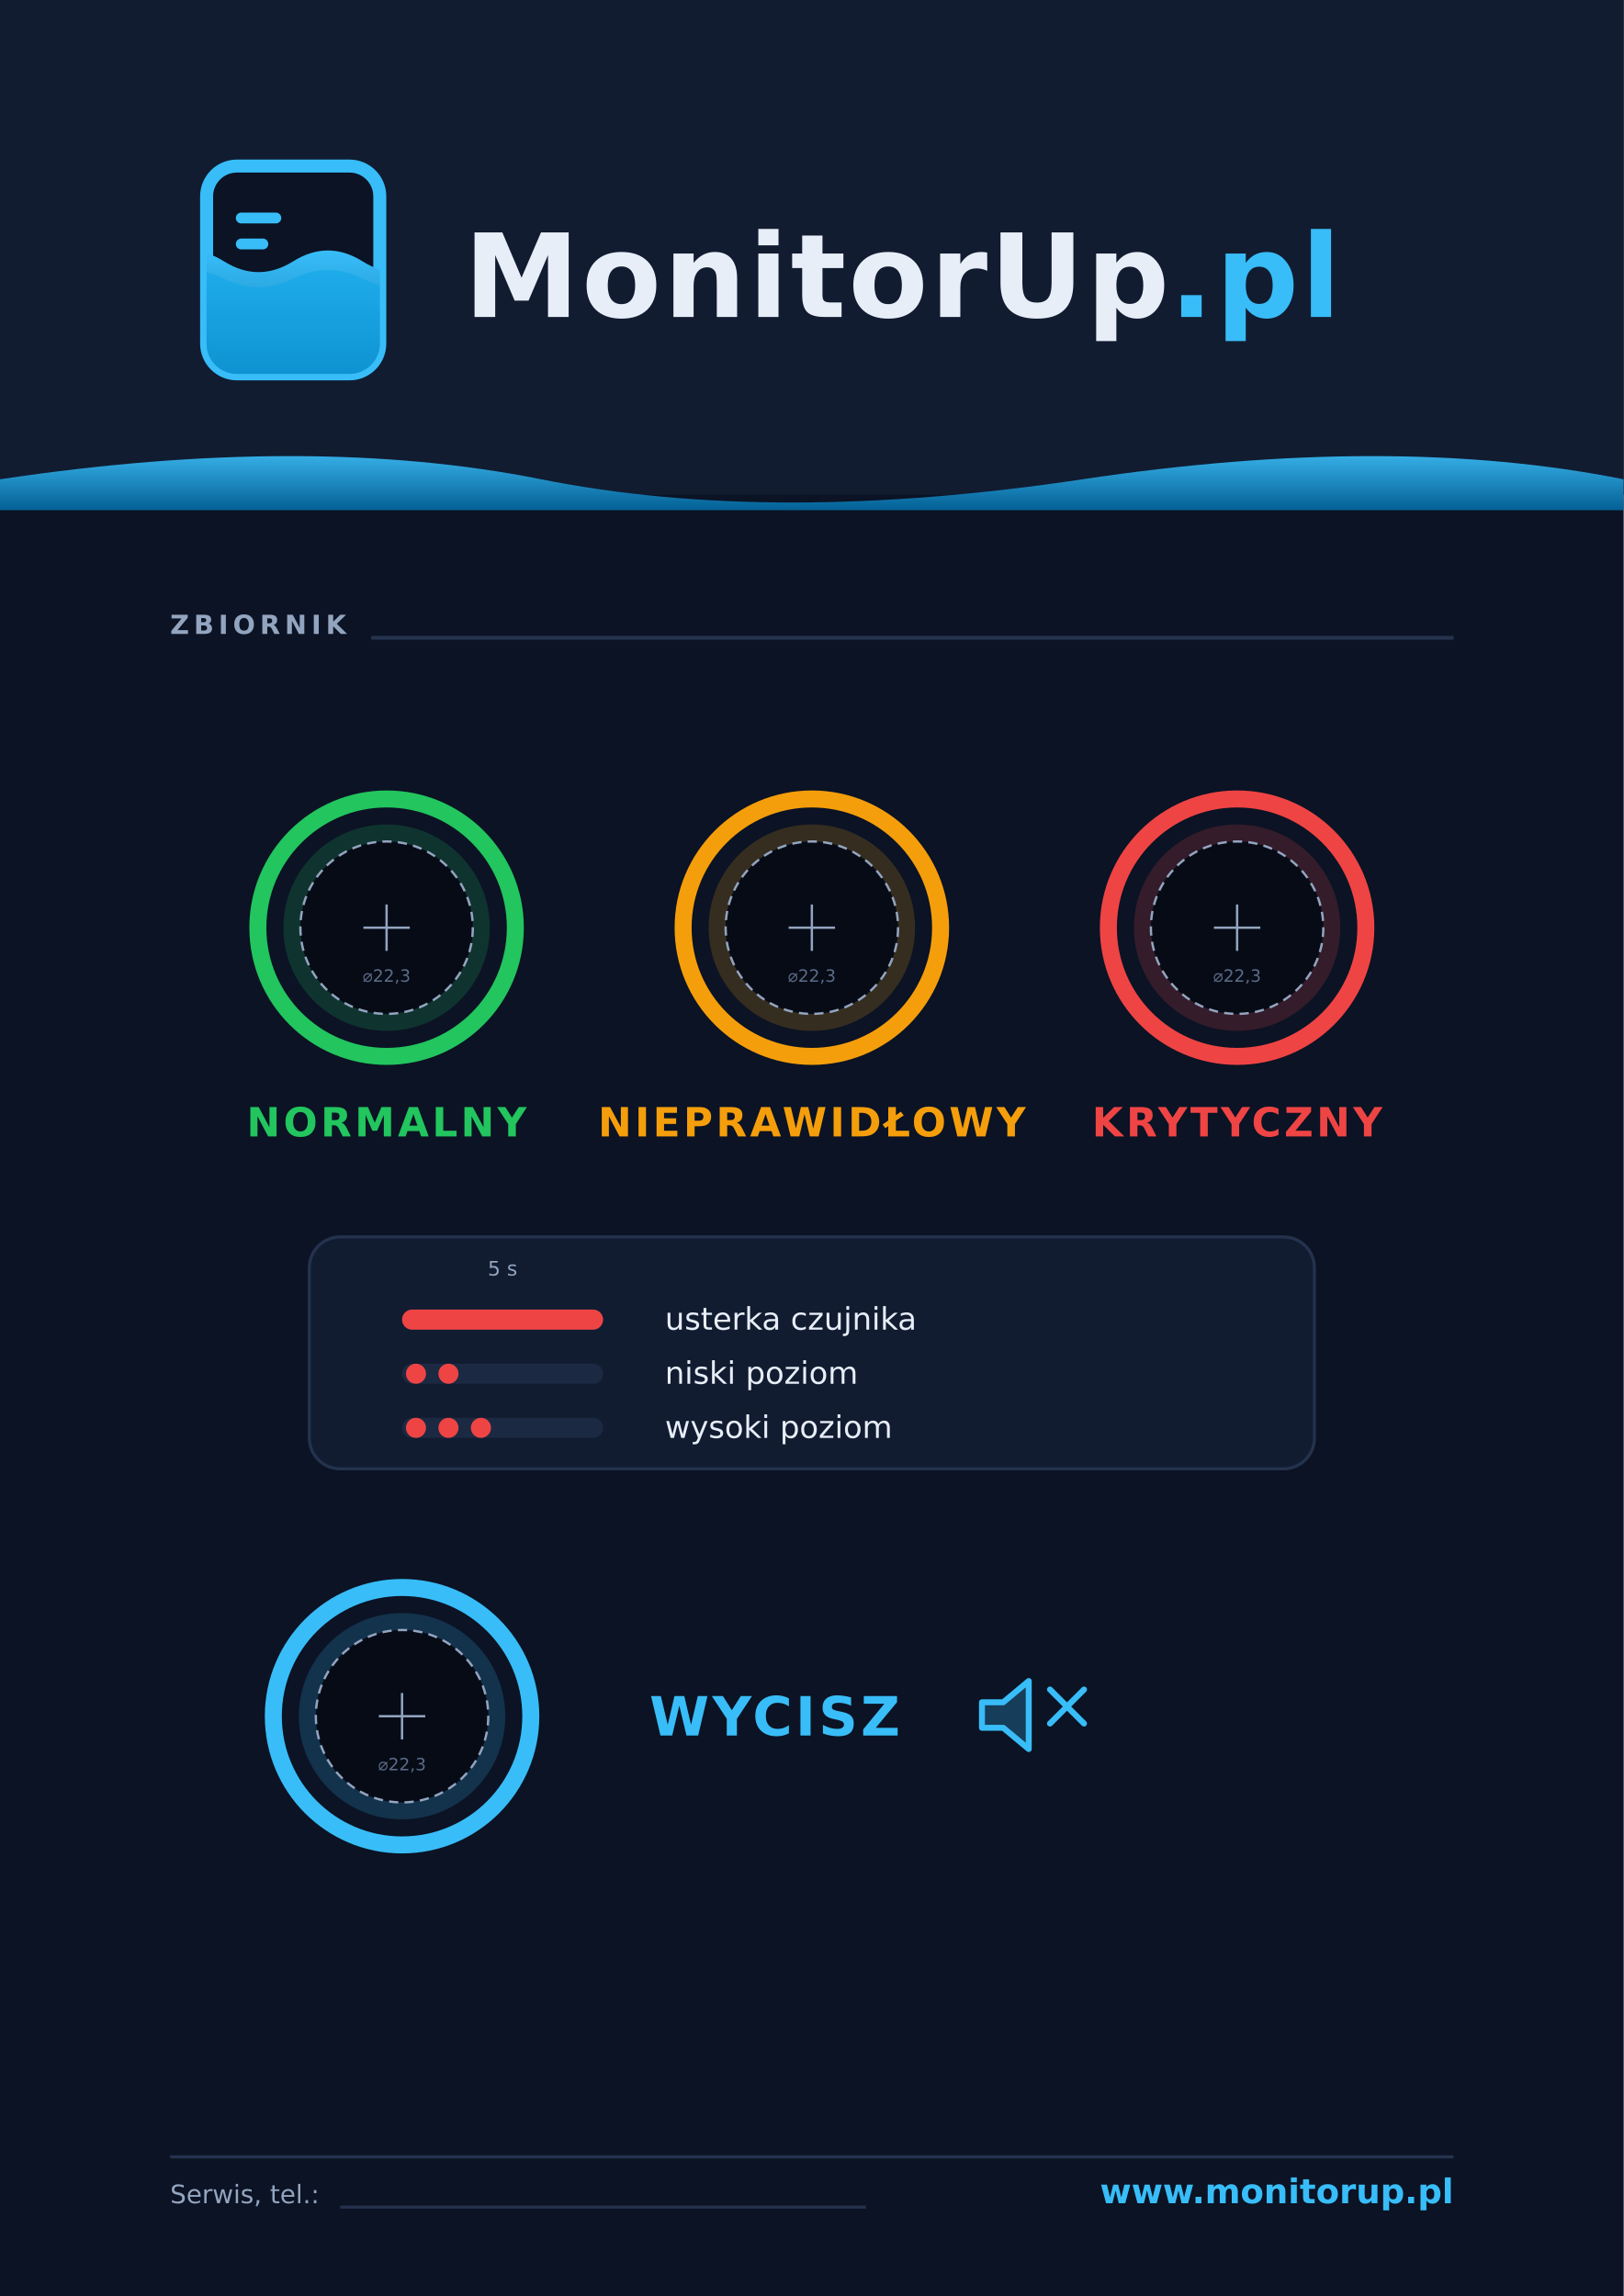
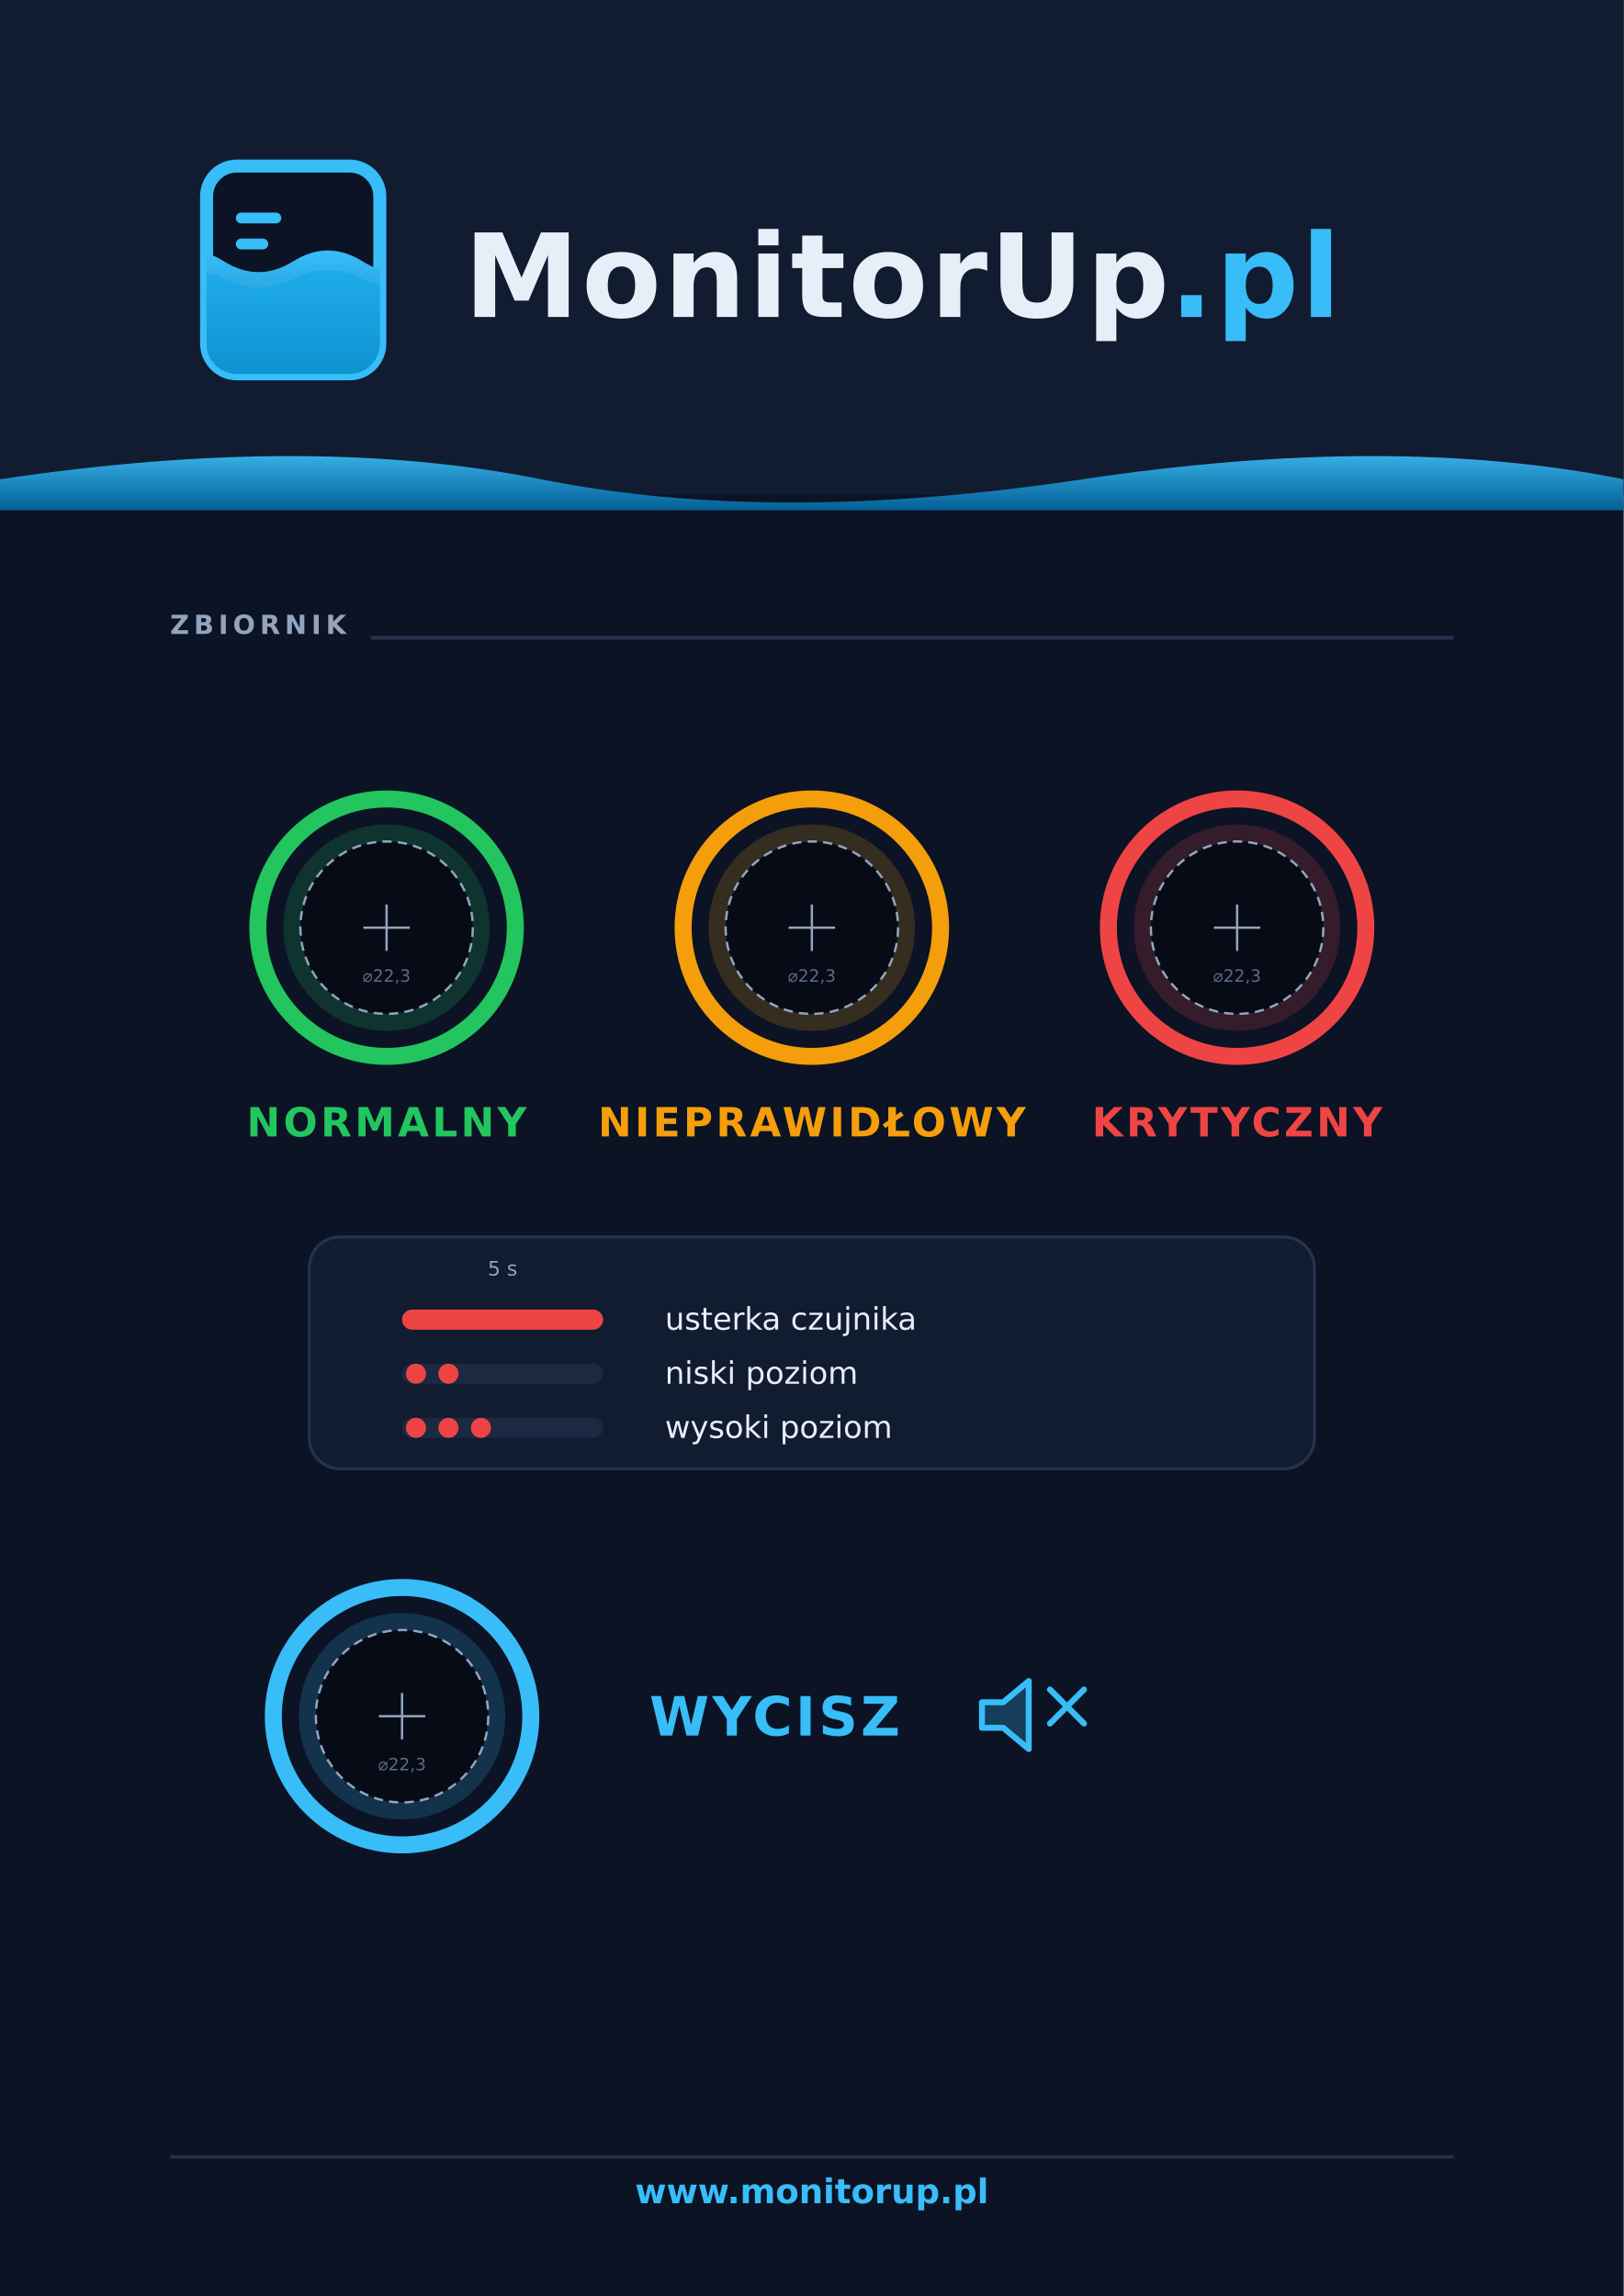
<svg xmlns="http://www.w3.org/2000/svg" width="210mm" height="297mm" viewBox="0 0 210 297">
  <defs>
    <linearGradient id="g" x1="0" y1="0" x2="0" y2="1">
      <stop offset="0" stop-color="#38bdf8" />
      <stop offset="1" stop-color="#0369a1" />
    </linearGradient>
    <clipPath id="c">
      <rect x="12" y="8" width="40" height="48" rx="7" />
    </clipPath>
    <clipPath id="panel">
      <rect x="0" y="0" width="210" height="297" />
    </clipPath>
  </defs>
  <rect x="0" y="0" width="210" height="297" fill="#0b1324" />
  <g clip-path="url(#panel)">
    <rect x="0" y="0" width="210" height="64" fill="#111c31" />
    <path d="M0 62 Q 40 56 70 62 T 140 62 T 210 62 V66 H0Z" fill="url(#g)" opacity=".9" />
  </g>
  <g transform="translate(20 17) scale(.56)">
    <rect x="12" y="8" width="40" height="48" rx="7" fill="#0b1324" stroke="#38bdf8" stroke-width="3" />
    <g clip-path="url(#c)">
      <path d="M0 30 Q8 25 16 30 T32 30 T48 30 T64 30 V64 H0Z" fill="url(#g)" />
      <path d="M0 34 Q8 30 16 34 T32 34 T48 34 T64 34 V64 H0Z" fill="#0ea5e9" opacity=".55" />
    </g>
    <path d="M20 20h8M20 26h5" stroke="#38bdf8" stroke-width="2.5" stroke-linecap="round" />
  </g>
  <text x="60" y="41" font-family="DejaVu Sans, sans-serif" font-size="15" font-weight="bold" fill="#e8eef8" letter-spacing=".3">MonitorUp<tspan fill="#38bdf8">.pl</tspan>
  </text>
  <text x="22" y="82" font-family="DejaVu Sans, sans-serif" font-size="3.4" font-weight="bold" fill="#93a4bf" text-anchor="start" letter-spacing="0.6">ZBIORNIK</text>
  <line x1="48" y1="82.5" x2="188" y2="82.5" stroke="#24324d" stroke-width=".5" />
  <circle cx="50" cy="120" r="16.65" fill="none" stroke="#22c55e" stroke-width="2.2" />
  <circle cx="50" cy="120" r="13.35" fill="#22c55e" opacity=".18" />
  <circle cx="50" cy="120" r="11.15" fill="#060b16" stroke="#93a4bf" stroke-width=".3" stroke-dasharray="1.2 .8" />
  <path d="M47 120h6M50 117v6" stroke="#93a4bf" stroke-width=".3" />
  <text x="50" y="127" font-family="DejaVu Sans, sans-serif" font-size="2.2" fill="#5b6b86" text-anchor="middle">⌀22,3</text>
  <text x="50" y="147" font-family="DejaVu Sans, sans-serif" font-size="5.2" font-weight="bold" fill="#22c55e" text-anchor="middle" letter-spacing="0.4">NORMALNY</text>
  <circle cx="105" cy="120" r="16.65" fill="none" stroke="#f59e0b" stroke-width="2.2" />
  <circle cx="105" cy="120" r="13.35" fill="#f59e0b" opacity=".18" />
  <circle cx="105" cy="120" r="11.15" fill="#060b16" stroke="#93a4bf" stroke-width=".3" stroke-dasharray="1.2 .8" />
  <path d="M102 120h6M105 117v6" stroke="#93a4bf" stroke-width=".3" />
  <text x="105" y="127" font-family="DejaVu Sans, sans-serif" font-size="2.2" fill="#5b6b86" text-anchor="middle">⌀22,3</text>
  <text x="105" y="147" font-family="DejaVu Sans, sans-serif" font-size="5.2" font-weight="bold" fill="#f59e0b" text-anchor="middle" letter-spacing="0.4">NIEPRAWIDŁOWY</text>
  <circle cx="160" cy="120" r="16.65" fill="none" stroke="#ef4444" stroke-width="2.2" />
  <circle cx="160" cy="120" r="13.35" fill="#ef4444" opacity=".18" />
  <circle cx="160" cy="120" r="11.15" fill="#060b16" stroke="#93a4bf" stroke-width=".3" stroke-dasharray="1.2 .8" />
  <path d="M157 120h6M160 117v6" stroke="#93a4bf" stroke-width=".3" />
  <text x="160" y="127" font-family="DejaVu Sans, sans-serif" font-size="2.2" fill="#5b6b86" text-anchor="middle">⌀22,3</text>
  <text x="160" y="147" font-family="DejaVu Sans, sans-serif" font-size="5.2" font-weight="bold" fill="#ef4444" text-anchor="middle" letter-spacing="0.4">KRYTYCZNY</text>
  <rect x="40" y="160" width="130" height="30" rx="4" fill="#111c31" stroke="#24324d" stroke-width=".4" />
  <text x="65.0" y="165" font-family="DejaVu Sans, sans-serif" font-size="2.6" font-weight="normal" fill="#93a4bf" text-anchor="middle" letter-spacing="0">5 s</text>
  <rect x="52" y="169.4" width="26" height="2.6" rx="1.3" fill="#1c2942" />
  <rect x="52" y="169.4" width="26" height="2.6" rx="1.3" fill="#ef4444" />
  <text x="86" y="172" font-family="DejaVu Sans, sans-serif" font-size="4" font-weight="normal" fill="#e8eef8" text-anchor="start" letter-spacing="0">usterka czujnika</text>
  <rect x="52" y="176.4" width="26" height="2.6" rx="1.3" fill="#1c2942" />
  <rect x="52.50" y="176.4" width="2.6" height="2.6" rx="1.3" fill="#ef4444" />
  <rect x="56.70" y="176.4" width="2.6" height="2.6" rx="1.3" fill="#ef4444" />
  <text x="86" y="179" font-family="DejaVu Sans, sans-serif" font-size="4" font-weight="normal" fill="#e8eef8" text-anchor="start" letter-spacing="0">niski poziom</text>
  <rect x="52" y="183.4" width="26" height="2.6" rx="1.3" fill="#1c2942" />
  <rect x="52.50" y="183.4" width="2.6" height="2.6" rx="1.3" fill="#ef4444" />
  <rect x="56.70" y="183.4" width="2.6" height="2.6" rx="1.3" fill="#ef4444" />
  <rect x="60.90" y="183.4" width="2.6" height="2.6" rx="1.3" fill="#ef4444" />
  <text x="86" y="186" font-family="DejaVu Sans, sans-serif" font-size="4" font-weight="normal" fill="#e8eef8" text-anchor="start" letter-spacing="0">wysoki poziom</text>
  <circle cx="52" cy="222" r="16.65" fill="none" stroke="#38bdf8" stroke-width="2.2" />
  <circle cx="52" cy="222" r="13.35" fill="#38bdf8" opacity=".18" />
  <circle cx="52" cy="222" r="11.15" fill="#060b16" stroke="#93a4bf" stroke-width=".3" stroke-dasharray="1.2 .8" />
  <path d="M49 222h6M52 219v6" stroke="#93a4bf" stroke-width=".3" />
  <text x="52" y="229" font-family="DejaVu Sans, sans-serif" font-size="2.2" fill="#5b6b86" text-anchor="middle">⌀22,3</text>
  <text x="84" y="224.5" font-family="DejaVu Sans, sans-serif" font-size="7" font-weight="bold" fill="#38bdf8" text-anchor="start" letter-spacing="0.4">WYCISZ</text>
  <g transform="translate(127 218) scale(1.1)" fill="none" stroke="#38bdf8" stroke-width=".7" stroke-linejoin="round" stroke-linecap="round">
    <path d="M0 2h2.5l3-2.5v8l-3-2.5H0z" fill="#38bdf8" fill-opacity=".25" />
    <path d="M8 0.5l4 4M12 0.5l-4 4" />
  </g>
  <line x1="22" y1="279" x2="188" y2="279" stroke="#24324d" stroke-width=".4" />
-   <text x="22" y="285" font-family="DejaVu Sans, sans-serif" font-size="3.3" font-weight="normal" fill="#93a4bf" text-anchor="start" letter-spacing="0">Serwis, tel.:</text>
-   <line x1="44" y1="285.5" x2="112" y2="285.5" stroke="#24324d" stroke-width=".4" />
-   <text x="188" y="285" font-family="DejaVu Sans, sans-serif" font-size="4.4" font-weight="bold" fill="#38bdf8" text-anchor="end" letter-spacing="0">www.monitorup.pl</text>
+   <text x="105" y="285" font-family="DejaVu Sans, sans-serif" font-size="4.4" font-weight="bold" fill="#38bdf8" text-anchor="middle" letter-spacing="0">www.monitorup.pl</text>
</svg>
